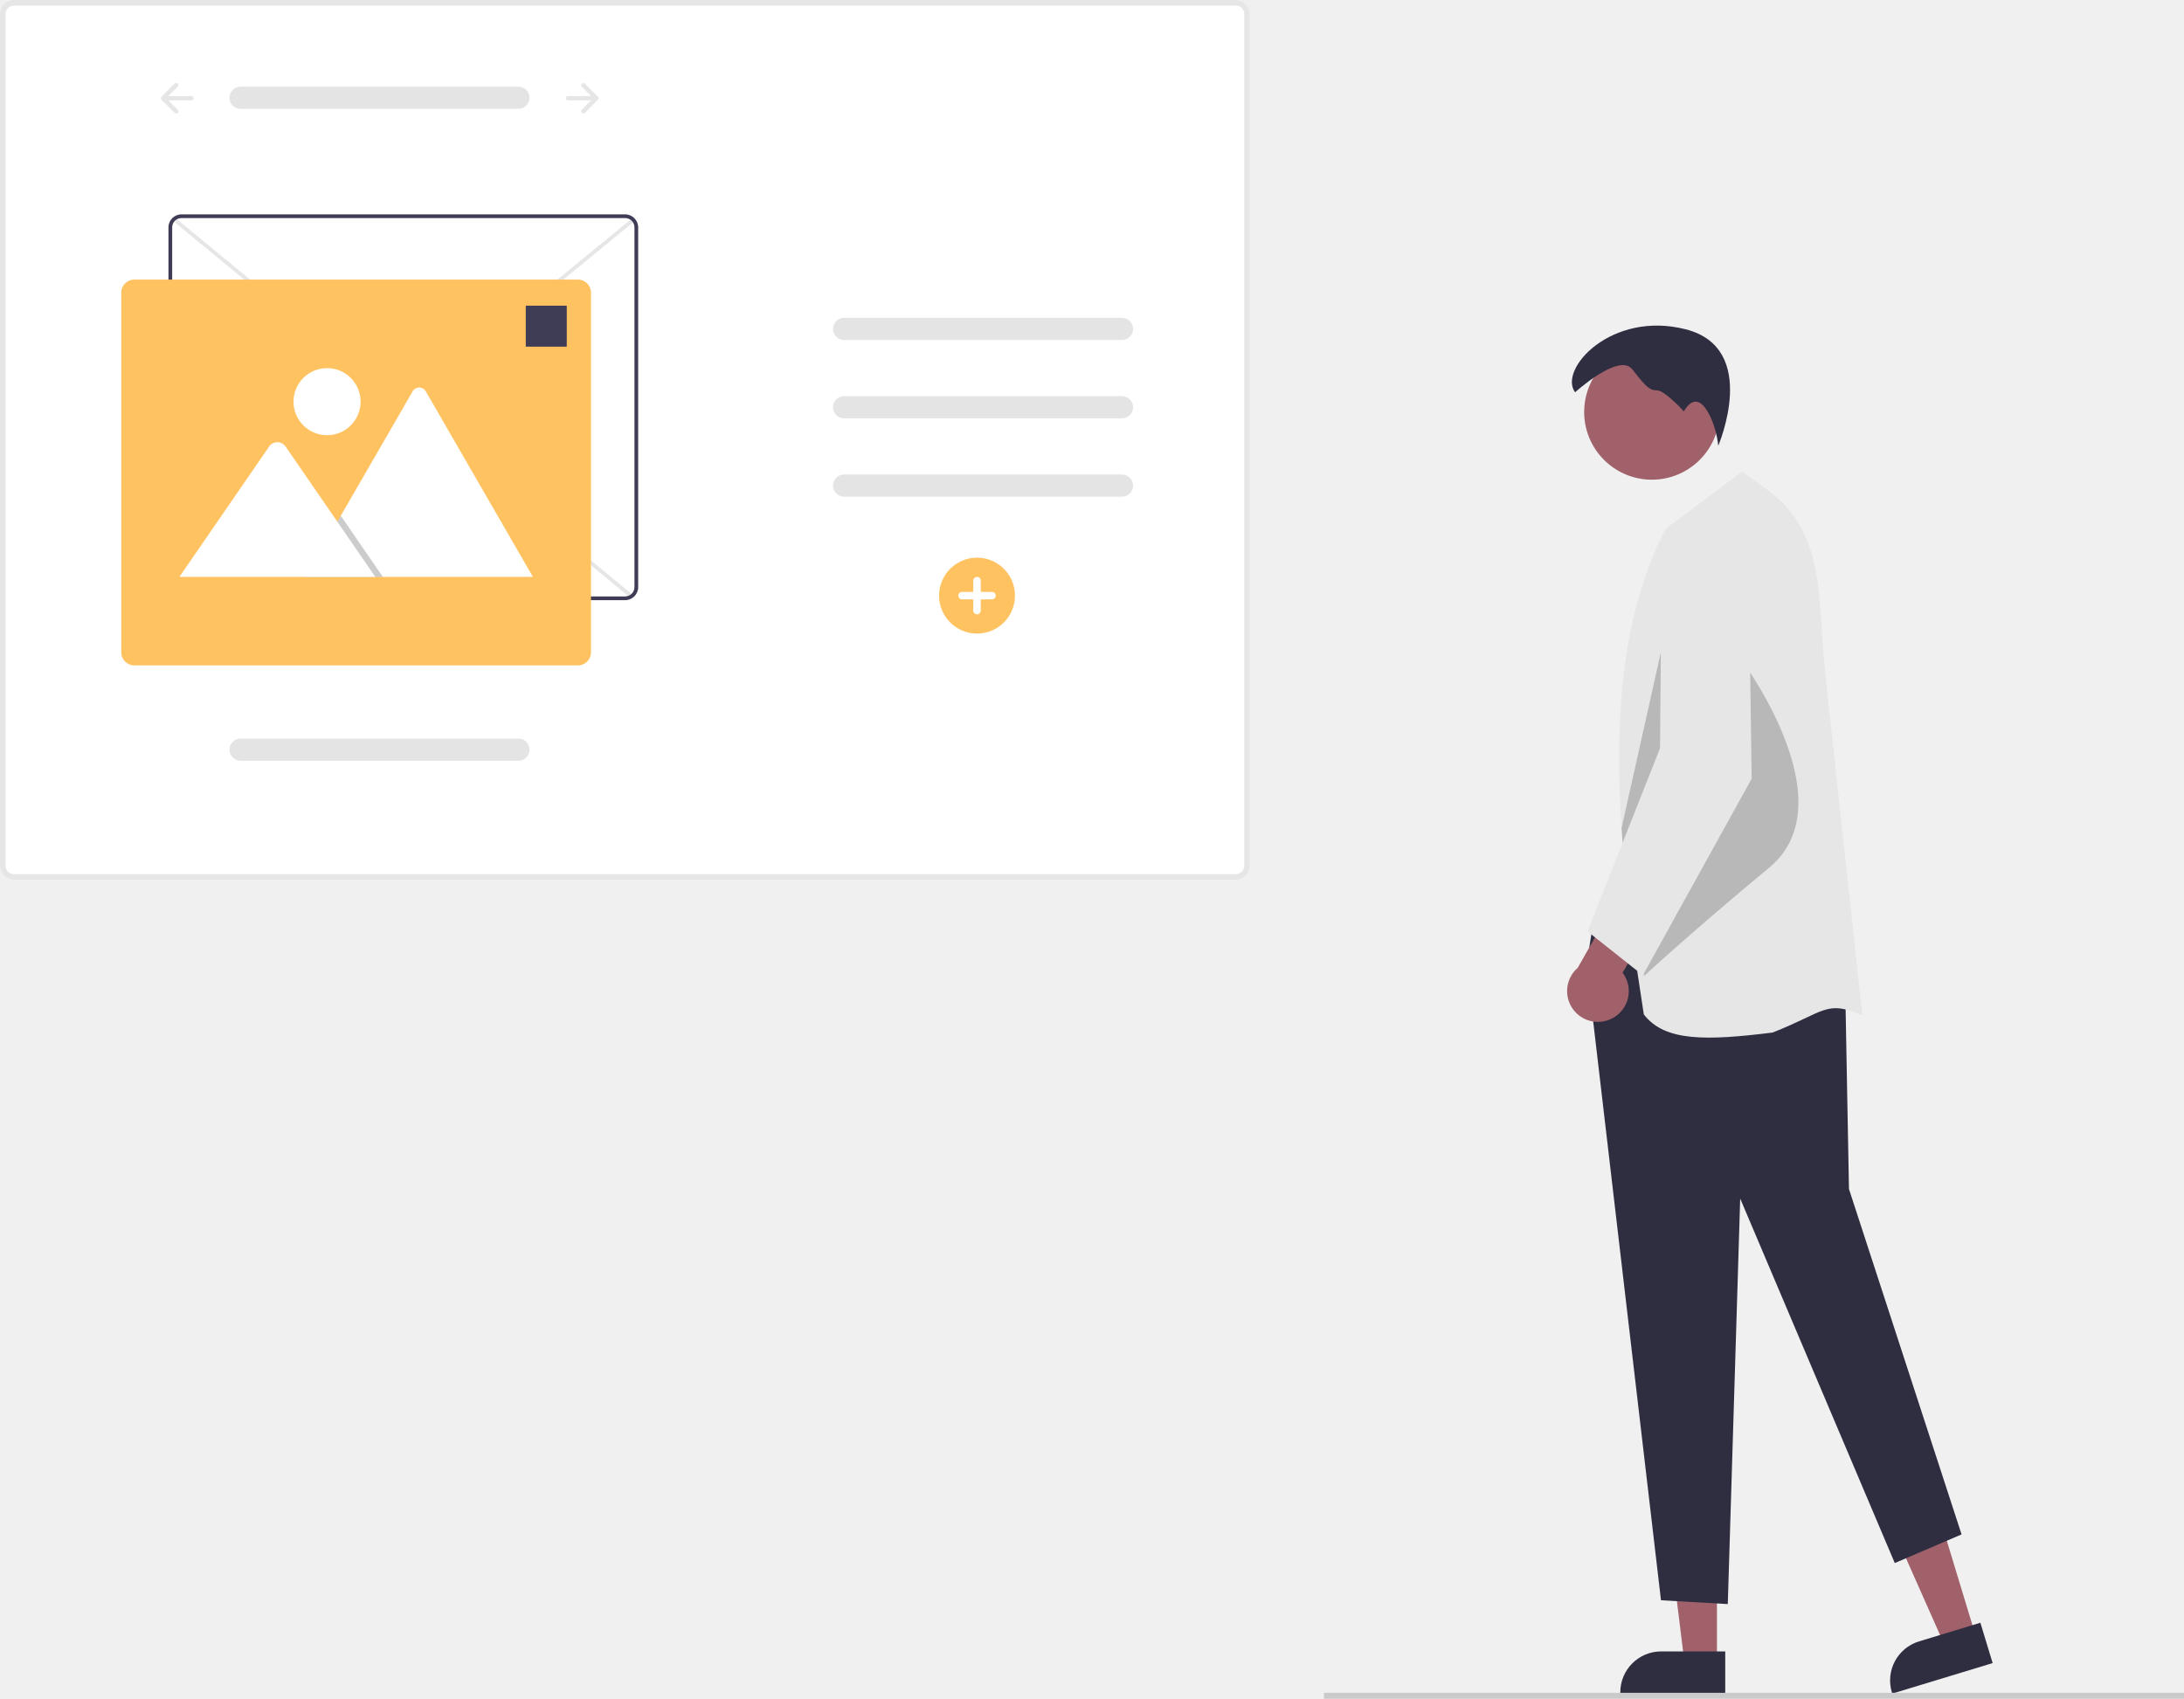
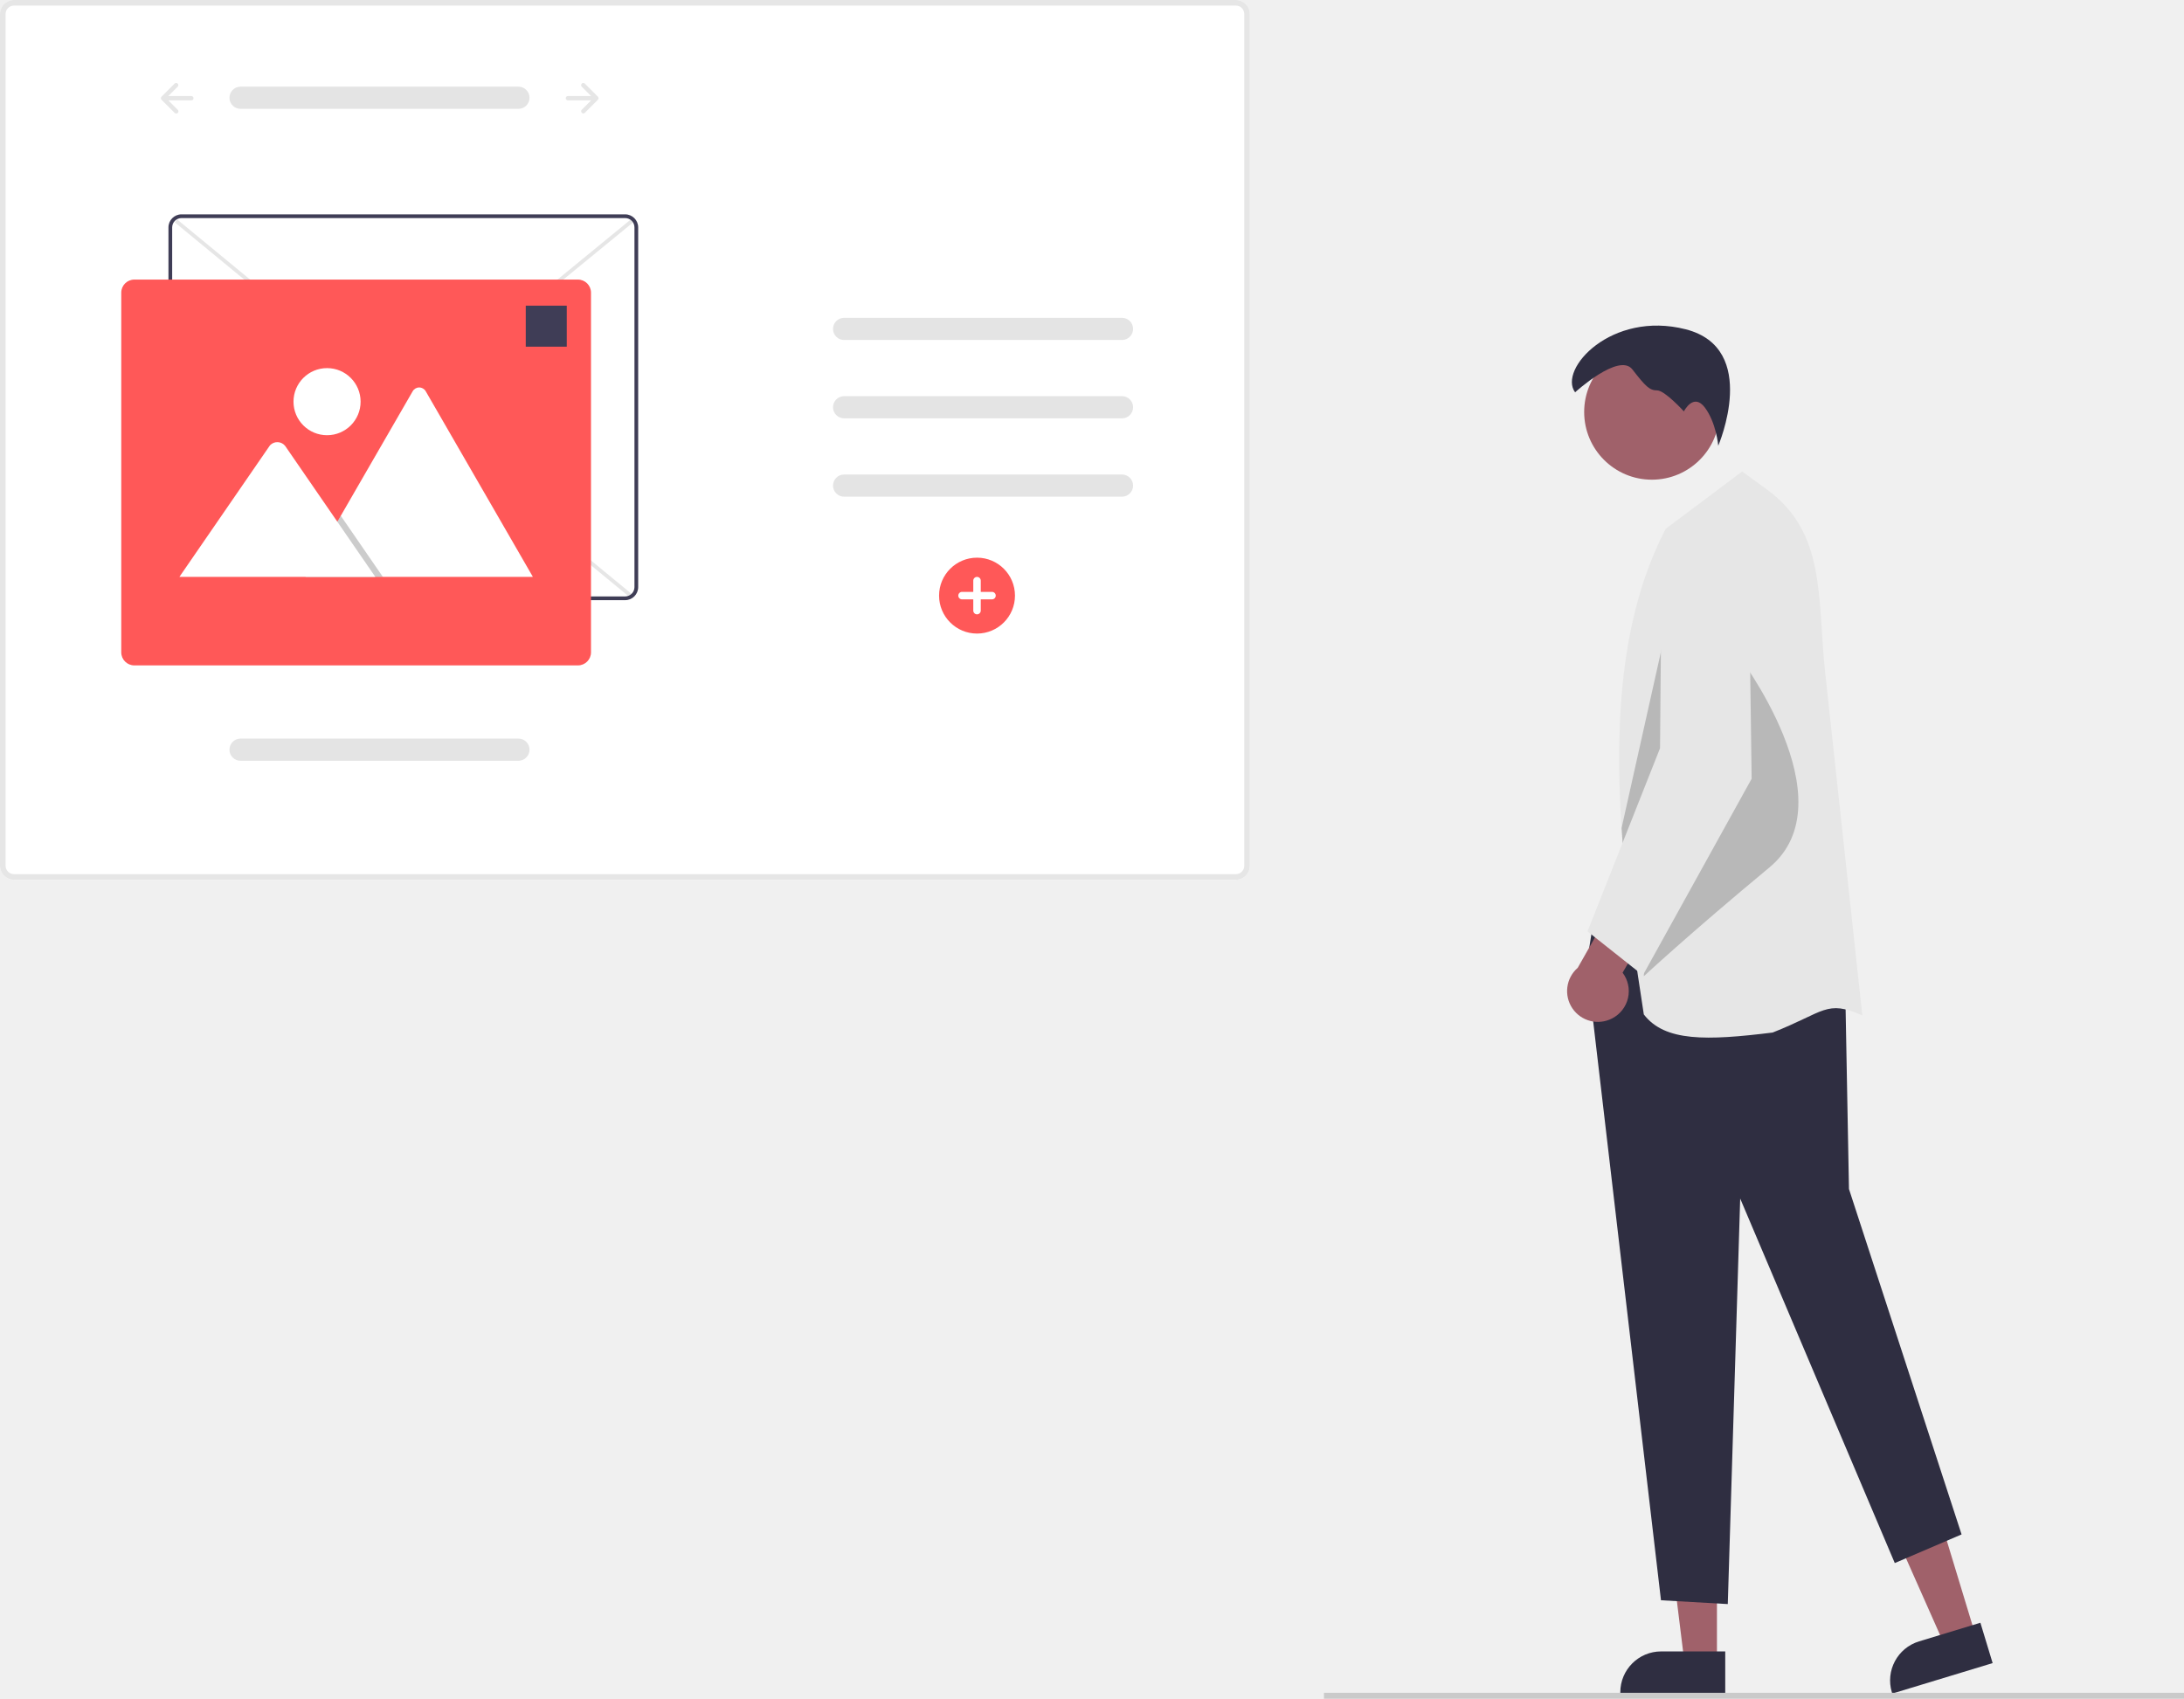
<svg xmlns="http://www.w3.org/2000/svg" data-name="Layer 1" width="752.641" height="585.464" viewBox="0 0 752.641 585.464">
  <path d="M223.679,455.651V162.086a4.823,4.823,0,0,1,4.818-4.818H649.58a4.823,4.823,0,0,1,4.818,4.818V455.651a4.823,4.823,0,0,1-4.818,4.818H228.497A4.823,4.823,0,0,1,223.679,455.651Z" transform="translate(-223.6793 -157.2678)" fill="#fff" />
  <path d="M223.679,455.651V162.086a4.823,4.823,0,0,1,4.818-4.818H649.58a4.823,4.823,0,0,1,4.818,4.818V455.651a4.823,4.823,0,0,1-4.818,4.818H228.497A4.823,4.823,0,0,1,223.679,455.651ZM228.497,159.195a2.894,2.894,0,0,0-2.891,2.891V455.651a2.894,2.894,0,0,0,2.891,2.891H649.58a2.894,2.894,0,0,0,2.891-2.891V162.086a2.894,2.894,0,0,0-2.891-2.891Z" transform="translate(-223.6793 -157.2678)" fill="#e6e6e6" />
  <path id="f606aea4-27ec-4181-a98c-661e1166333c-511" data-name="feda1070-6288-4949-b833-330f4749d65f" d="M402.403,187.137a3.82,3.82,0,0,1,0,7.639H306.634a3.82,3.82,0,1,1-.125-7.639q.063-.001.125,0Z" transform="translate(-223.6793 -157.2678)" fill="#e4e4e4" />
  <path d="M284.916,186.074a.752.752,0,0,1,0,1.063l-0.0 0-3.227,3.227h7.956a.752.752,0,0,1,.004,1.503h-7.96l3.227,3.227a.752.752,0,1,1-1.062,1.064l-.001-.001-4.51-4.51a.752.752,0,0,1,0-1.063l4.51-4.51a.752.752,0,0,1,1.063,0Z" transform="translate(-223.6793 -157.2678)" fill="#e6e6e6" />
  <path d="M424.161,186.074a.752.752,0,0,0,0,1.063l0,0,3.227,3.227h-7.956a.752.752,0,1,0-.004,1.503h7.96l-3.227,3.227a.752.752,0,0,0,1.062,1.064l.001-.001,4.51-4.51a.752.752,0,0,0,0-1.063l-4.51-4.51a.752.752,0,0,0-1.063,0Z" transform="translate(-223.6793 -157.2678)" fill="#e6e6e6" />
  <path id="ed7aa9db-ffb7-4f71-9e88-204cdfb077d3-512" data-name="feda1070-6288-4949-b833-330f4749d65f" d="M402.403,411.822a3.82,3.82,0,0,1,0,7.639H306.634a3.82,3.82,0,1,1-.125-7.639q.063-.001.125,0Z" transform="translate(-223.6793 -157.2678)" fill="#e4e4e4" />
  <path id="f8713977-54ad-4b7d-9e03-2cafebf7fdc3-513" data-name="feda1070-6288-4949-b833-330f4749d65f" d="M610.403,266.807a3.82,3.82,0,0,1,0,7.639H514.634a3.82,3.82,0,1,1-.125-7.639q.063-.001.125,0Z" transform="translate(-223.6793 -157.2678)" fill="#e4e4e4" />
  <path id="b777b1f0-3934-4166-bb72-bb3e1620bf09-514" data-name="feda1070-6288-4949-b833-330f4749d65f" d="M610.403,293.807a3.82,3.82,0,0,1,0,7.639H514.634a3.82,3.82,0,1,1-.125-7.639q.063-.001.125,0Z" transform="translate(-223.6793 -157.2678)" fill="#e4e4e4" />
  <path id="a38fb1de-90ce-4241-be98-3c65aaea037f-515" data-name="feda1070-6288-4949-b833-330f4749d65f" d="M610.403,320.807a3.82,3.82,0,0,1,0,7.639H514.634a3.82,3.82,0,1,1-.125-7.639q.063-.001.125,0Z" transform="translate(-223.6793 -157.2678)" fill="#e4e4e4" />
-   <path d="M547.3,362.546a13.078,13.078,0,1,1,13.078,13.078A13.078,13.078,0,0,1,547.3,362.546Z" transform="translate(-223.6793 -157.2678)" fill="#ffc260" />
+   <path d="M547.3,362.546a13.078,13.078,0,1,1,13.078,13.078A13.078,13.078,0,0,1,547.3,362.546Z" transform="translate(-223.6793 -157.2678)" fill="#ff5858" />
  <path d="M555.217,361.256h3.87v-3.87a1.29,1.29,0,0,1,2.58-.004v3.875h3.87a1.29,1.29,0,0,1,0,2.58h-3.87v3.87a1.29,1.29,0,0,1-2.58,0v-3.87h-3.87a1.29,1.29,0,1,1-.005-2.58h.005Z" transform="translate(-223.6793 -157.2678)" fill="#fff" />
  <rect x="261.3" y="297.164" width="203.145" height="1.285" transform="translate(-330.2375 140.186) rotate(-39.33239)" fill="#e6e6e6" />
  <rect x="362.23" y="196.351" width="1.285" height="203.553" transform="translate(-321.6495 231.3072) rotate(-50.50975)" fill="#e6e6e6" />
  <path d="M281.73,359.616V235.637a4.502,4.502,0,0,1,4.497-4.497H439.112a4.502,4.502,0,0,1,4.497,4.497V359.616a4.502,4.502,0,0,1-4.497,4.497H286.227A4.502,4.502,0,0,1,281.73,359.616Zm4.497-127.19a3.216,3.216,0,0,0-3.212,3.212V359.616a3.216,3.216,0,0,0,3.212,3.212H439.112a3.216,3.216,0,0,0,3.212-3.212V235.637a3.216,3.216,0,0,0-3.212-3.212Z" transform="translate(-223.6793 -157.2678)" fill="#3f3d56" />
-   <path d="M265.468,382.099V258.121a4.502,4.502,0,0,1,4.497-4.497H422.85a4.502,4.502,0,0,1,4.497,4.497V382.099a4.502,4.502,0,0,1-4.497,4.497H269.965A4.502,4.502,0,0,1,265.468,382.099Z" transform="translate(-223.6793 -157.2678)" fill="#ffc260" />
+   <path d="M265.468,382.099V258.121a4.502,4.502,0,0,1,4.497-4.497H422.85a4.502,4.502,0,0,1,4.497,4.497V382.099a4.502,4.502,0,0,1-4.497,4.497H269.965A4.502,4.502,0,0,1,265.468,382.099Z" transform="translate(-223.6793 -157.2678)" fill="#ff5858" />
  <path d="M328.965,356.083h78.052a1.592,1.592,0,0,0,.292-.023l-36.915-63.942a2.585,2.585,0,0,0-4.499,0L341.12,335.027l-1.187,2.053Z" transform="translate(-223.6793 -157.2678)" fill="#fff" />
  <polygon points="105.286 198.814 131.934 198.814 118.852 179.813 117.911 178.444 117.44 177.76 116.253 179.813 105.286 198.814" opacity="0.2" style="isolation:isolate" />
  <path d="M285.506,356.083h67.509l-13.082-19.002-.941-1.369-17.047-24.763a3.449,3.449,0,0,0-5.12-.306,3.082,3.082,0,0,0-.245.306Z" transform="translate(-223.6793 -157.2678)" fill="#fff" />
  <circle cx="112.707" cy="138.432" r="11.563" fill="#fff" />
  <rect x="181.184" y="105.349" width="14.132" height="14.132" fill="#3f3d56" />
  <polygon points="591.685 572.817 580.471 572.816 575.136 529.562 591.687 529.563 591.685 572.817" fill="#a0616a" />
  <path d="M818.224,740.955l-36.159-.001v-.457a14.075,14.075,0,0,1,14.074-14.074H796.14l22.084.001Z" transform="translate(-223.6793 -157.2678)" fill="#2f2e41" />
  <polygon points="680.8 563.609 670.07 566.868 652.394 527.032 668.231 522.222 680.8 563.609" fill="#a0616a" />
  <path d="M910.376,730.447l-34.598,10.508-.133-.438a14.075,14.075,0,0,1,9.376-17.557l.001-0,21.131-6.418Z" transform="translate(-223.6793 -157.2678)" fill="#2f2e41" />
  <rect x="456.25" y="583.415" width="296.391" height="2.05" fill="#cacaca" />
  <circle cx="569.259" cy="141.994" r="23.328" fill="#a0616a" />
  <polygon points="675.989 528.834 652.97 538.7 599.697 413.08 595.422 552.84 572.403 551.525 546.753 332.513 548.726 320.017 635.87 339.418 637.185 409.791 675.989 528.834" fill="#2f2e41" />
  <path d="M766.486,292.473s15.127-13.812,19.731-7.892,5.919,7.235,8.55,7.235,9.208,7.235,9.208,7.235,3.288-6.577,7.235-1.315,4.604,13.154,4.604,13.154S830.282,277.346,804.632,270.77,760.567,284.581,766.486,292.473Z" transform="translate(-223.6793 -157.2678)" fill="#2f2e41" />
  <path d="M865.468,507.21c-12.496-5.472-12.864-1.177-30.911,5.919-22.73,2.821-37.179,3.183-44.394-6.248-2.953-18.724-5.373-36.679-6.866-53.753q-.464-5.278-.802-10.451c-2.631-40.165.592-75.082,15.232-103.179L824.034,319.768l8.583,6.228c20.5,14.877,17.311,37.732,20.033,62.915Z" transform="translate(-223.6793 -157.2678)" fill="#e6e6e6" />
  <path d="M822.339,382.577s38.856,50.642,11.102,73.661-43.278,37.488-43.278,37.488S791.81,394.416,822.339,382.577Z" transform="translate(-223.6793 -157.2678)" opacity="0.2" style="isolation:isolate" />
  <path d="M807.263,433.219l-23.966,19.908q-.464-5.278-.802-10.451l16.219-72.596Z" transform="translate(-223.6793 -157.2678)" opacity="0.2" style="isolation:isolate" />
  <path d="M779.219,508.275a10.559,10.559,0,0,0,3.629-15.778l12.196-20.819-10.844-10.497L767.39,490.822a10.616,10.616,0,0,0,11.829,17.452Z" transform="translate(-223.6793 -157.2678)" fill="#a0616a" />
  <path d="M789.834,493.398l-19.073-15.127,24.992-63.138.567-65.813a14.986,14.986,0,0,1,9.965-13.99h0a14.986,14.986,0,0,1,20.005,13.917l1.033,76.409Z" transform="translate(-223.6793 -157.2678)" fill="#e6e6e6" />
</svg>
